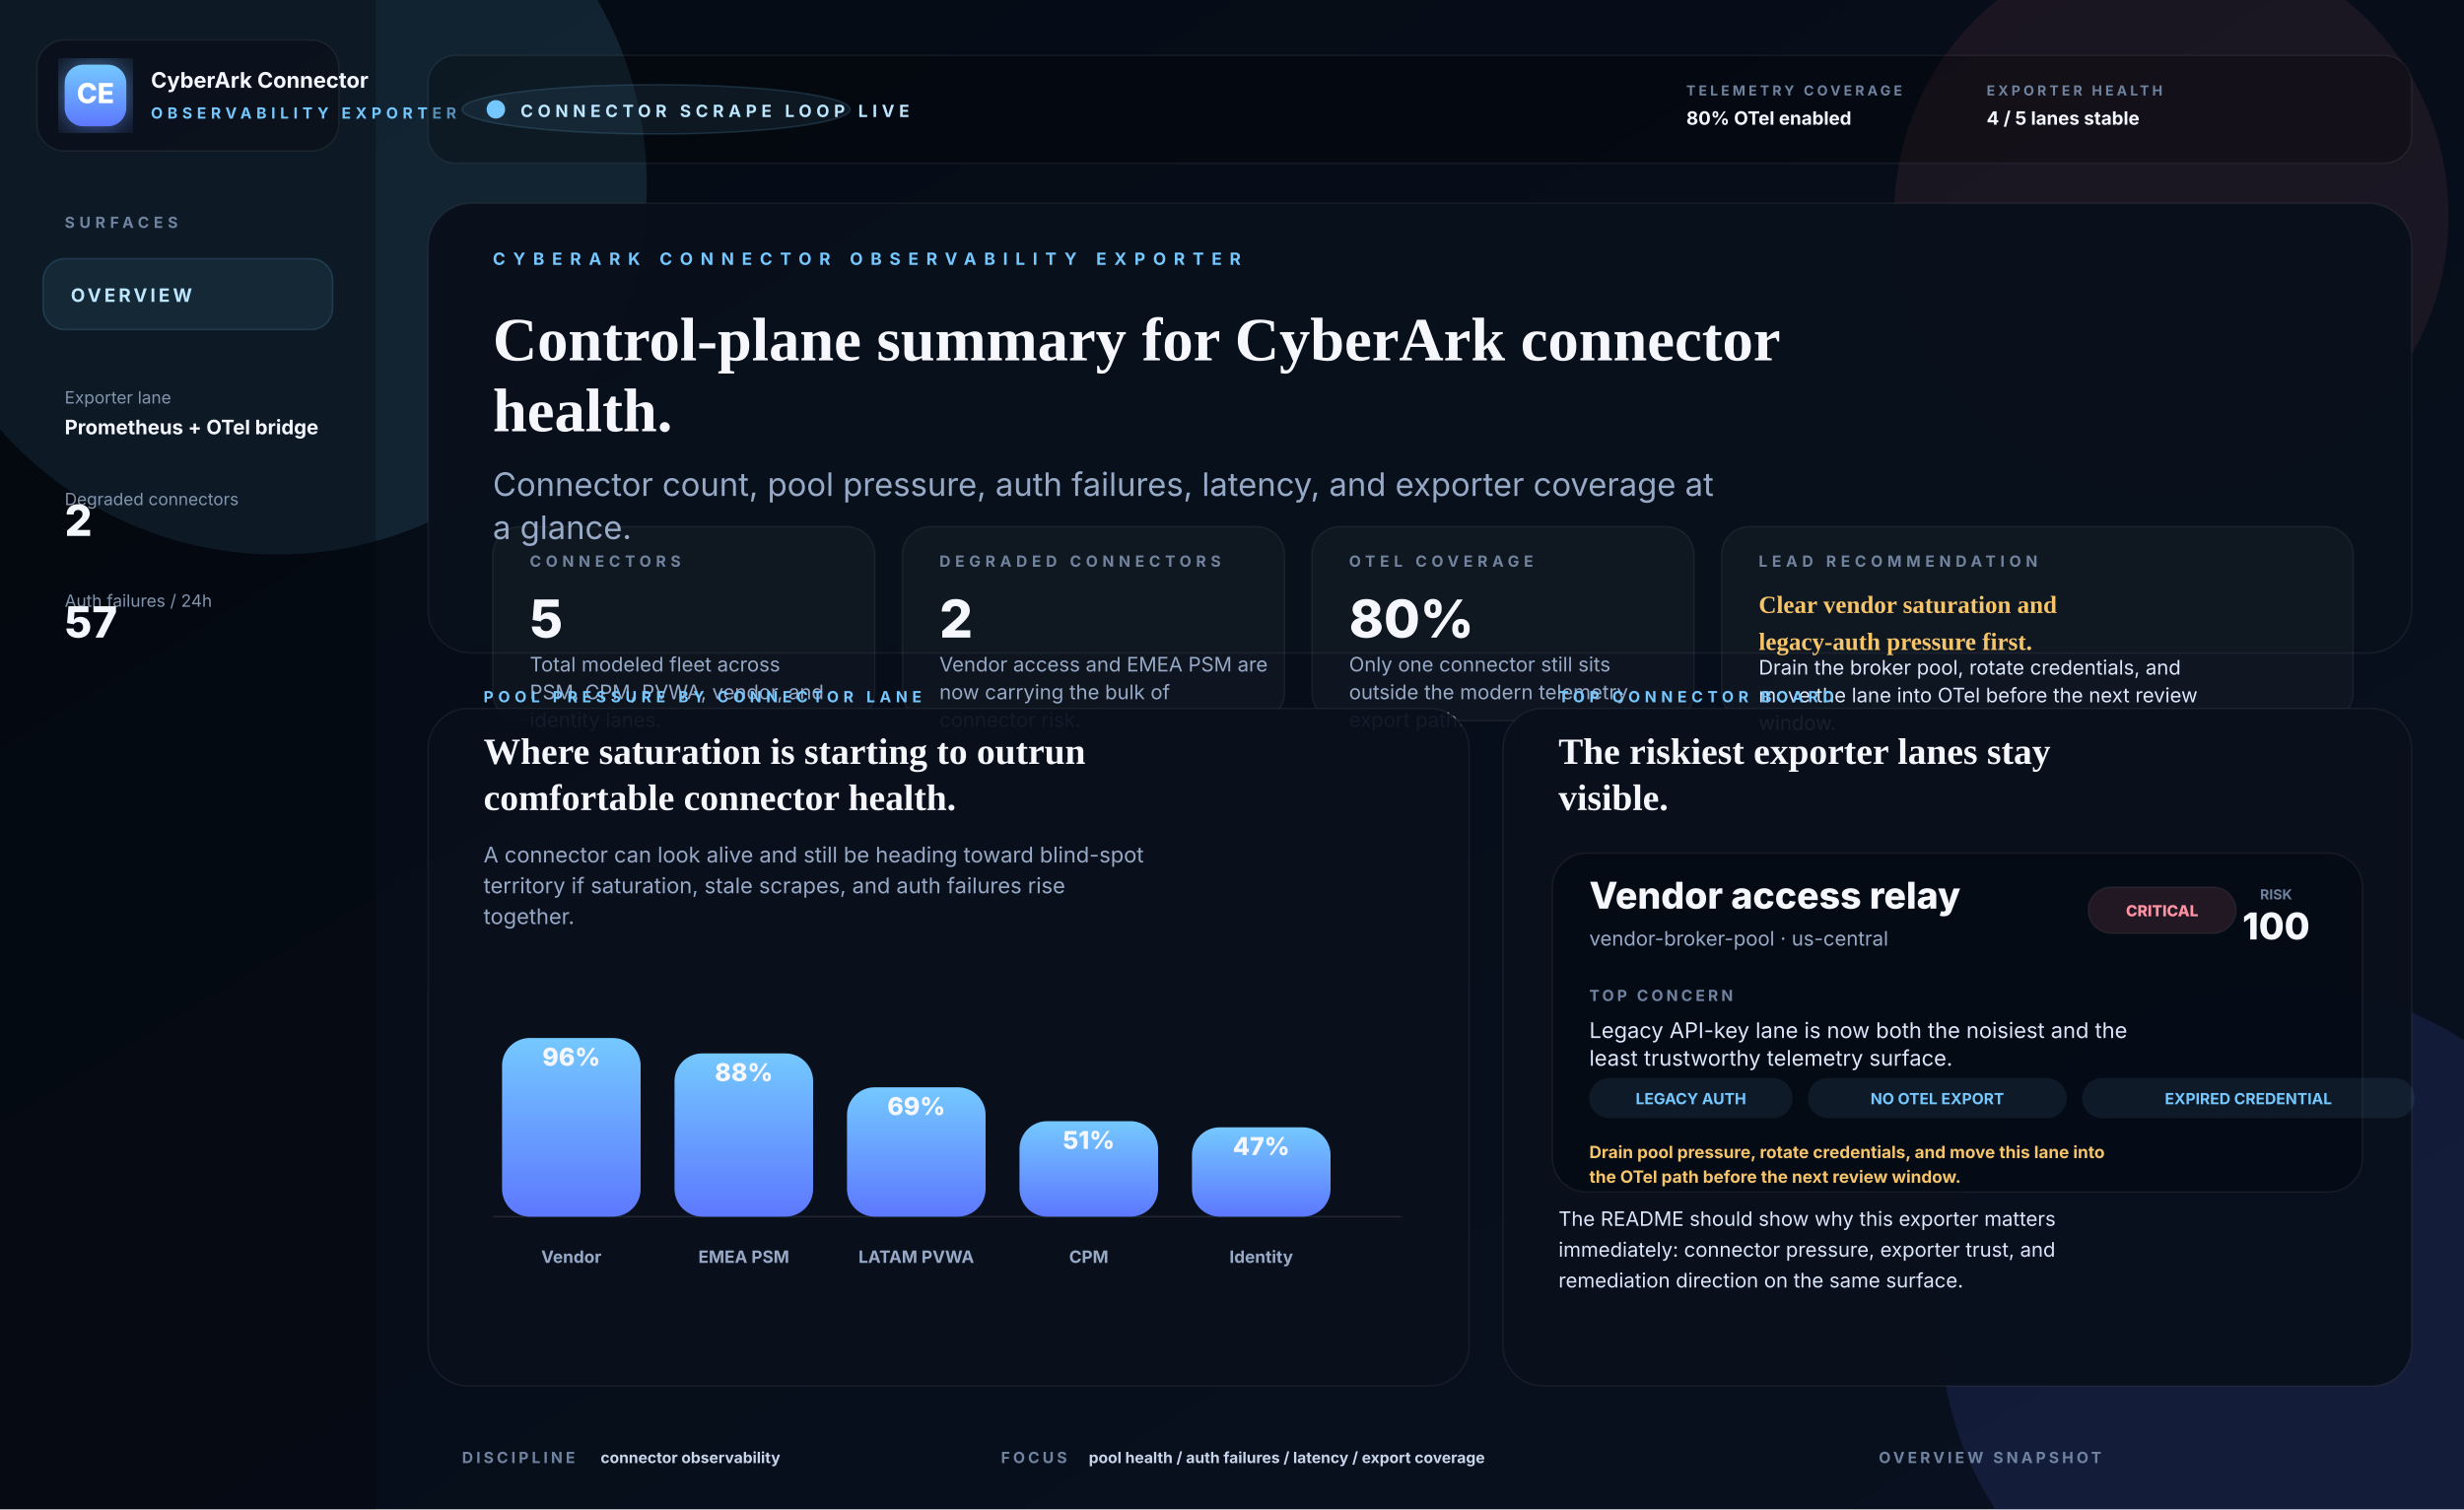
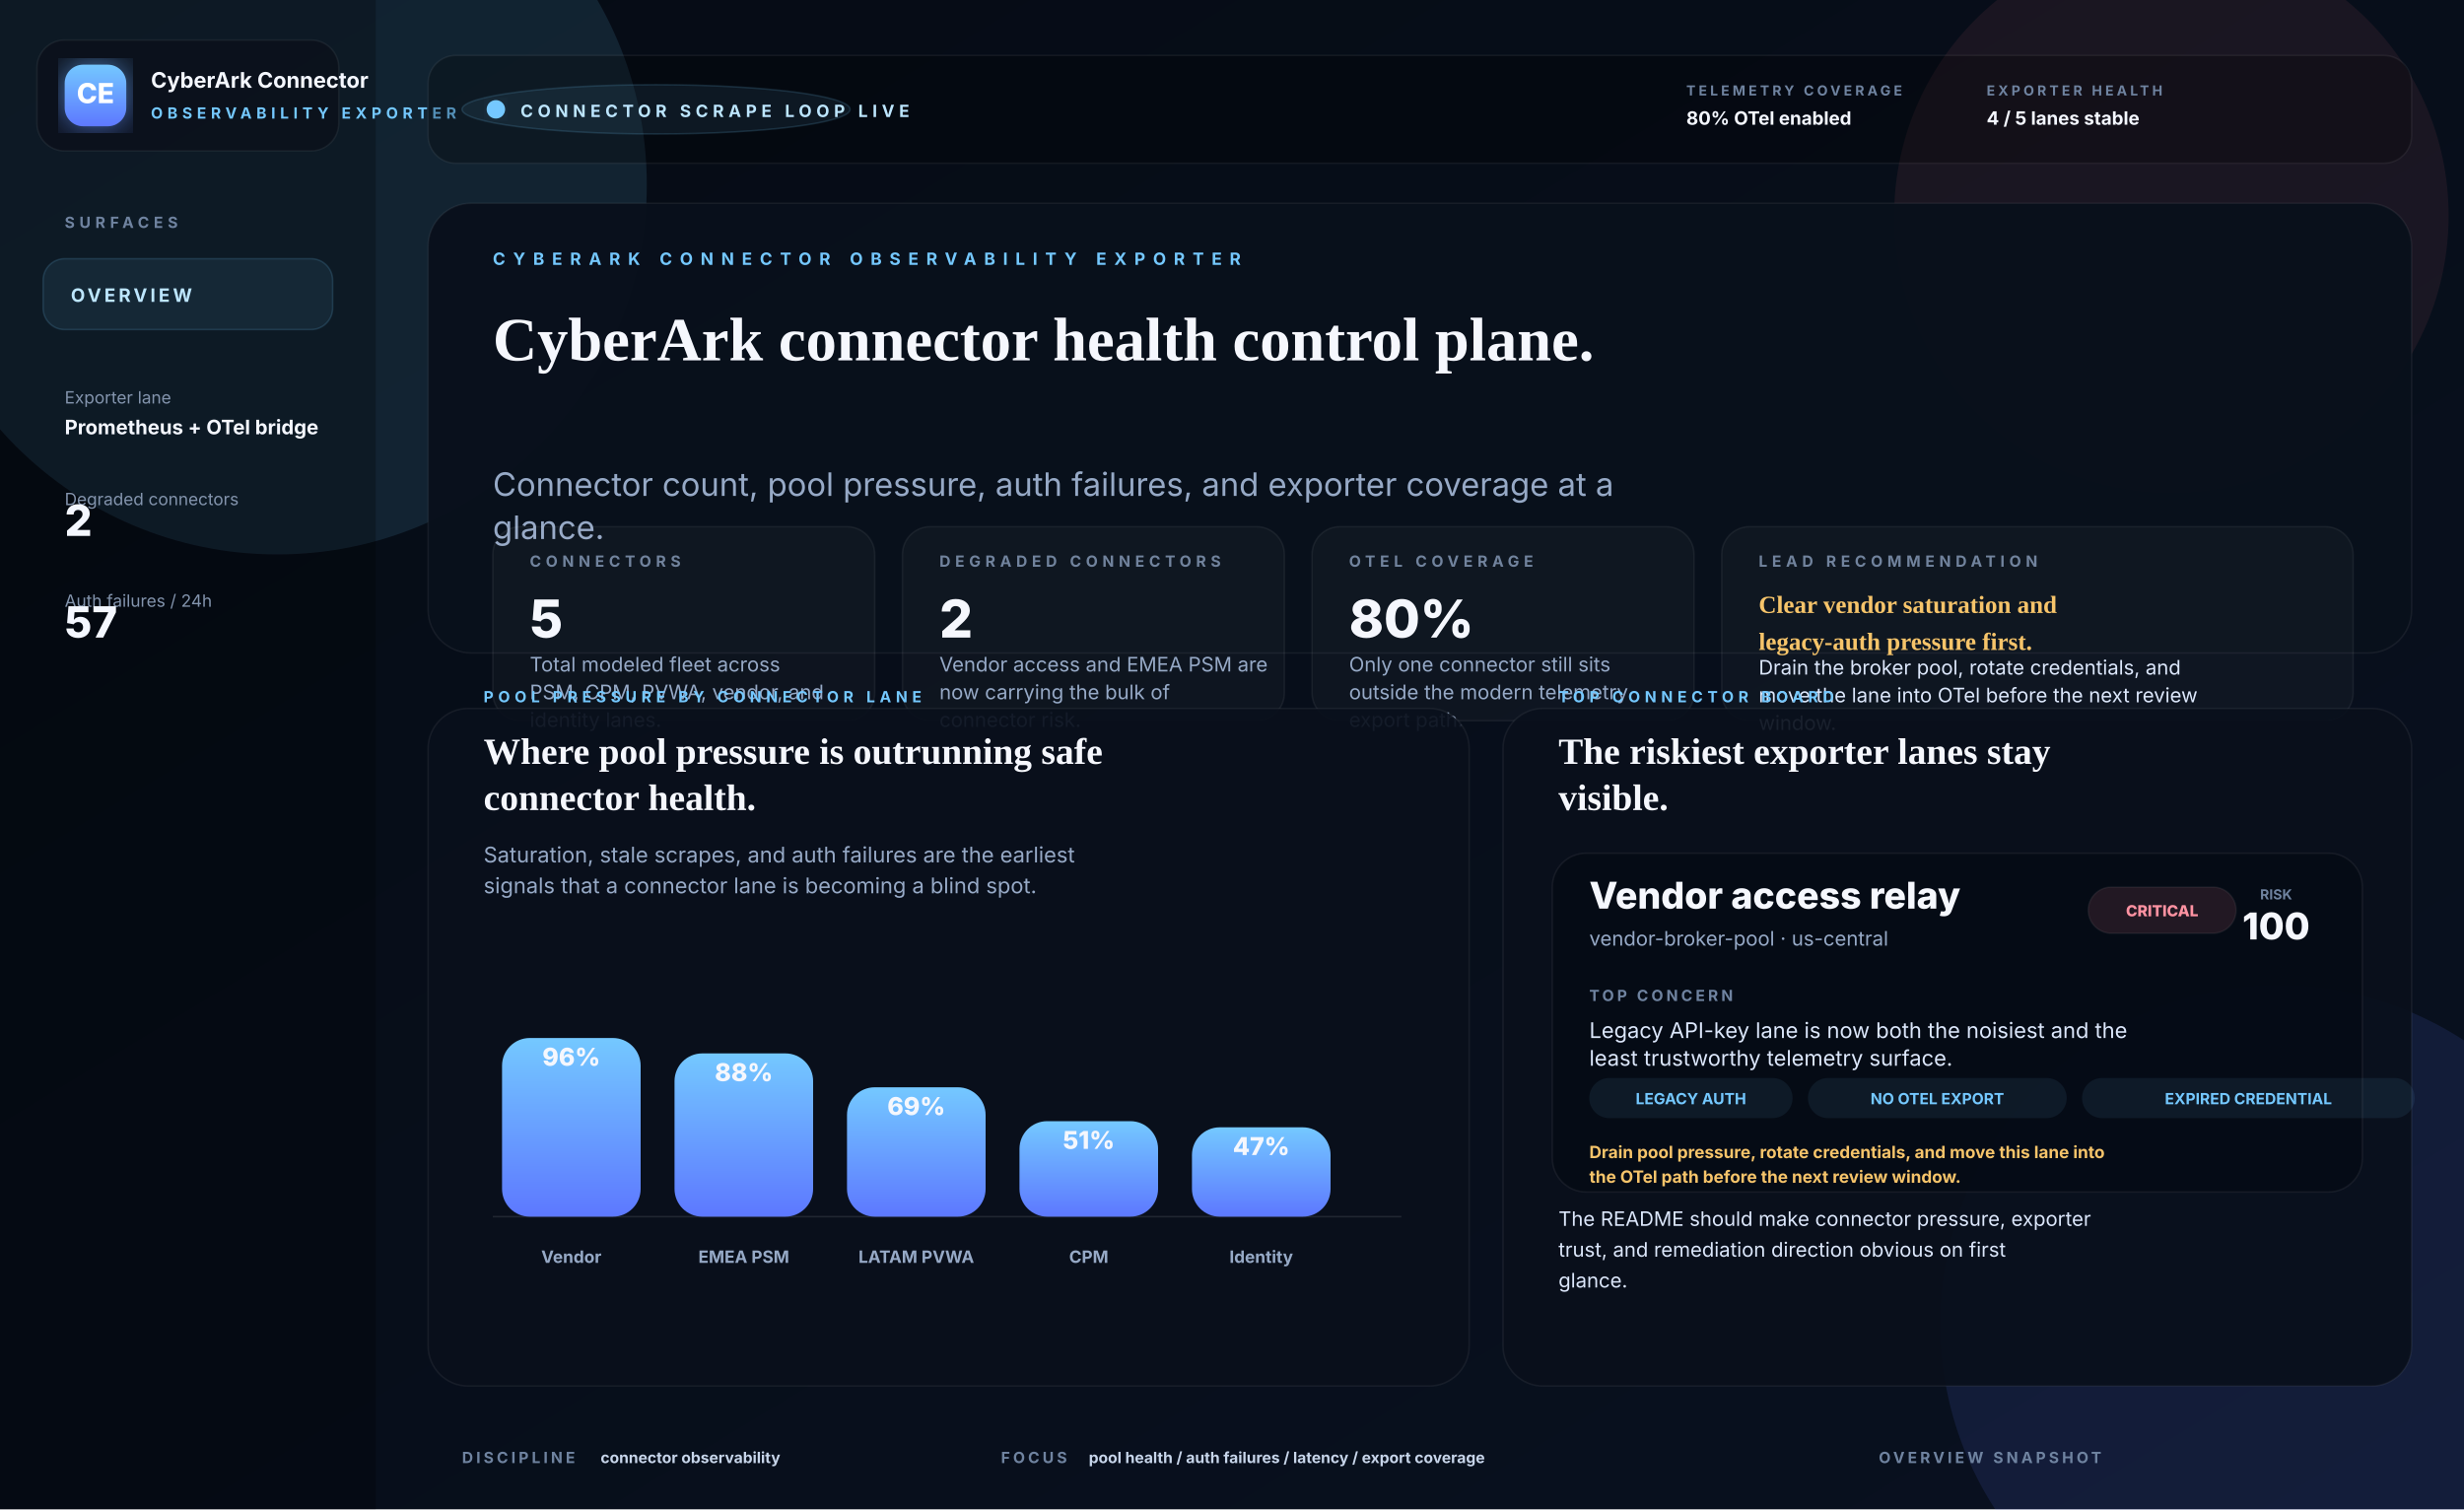
<svg xmlns="http://www.w3.org/2000/svg" width="1600" height="980" viewBox="0 0 1600 980">
  <defs>
    <linearGradient id="bgFade" x1="0" x2="1" y1="0" y2="1">
      <stop offset="0%" stop-color="#050b14" />
      <stop offset="100%" stop-color="#091120" />
    </linearGradient>
    <linearGradient id="panelStroke" x1="0" x2="1" y1="0" y2="1">
      <stop offset="0%" stop-color="rgba(117, 200, 255, 0.36)" />
      <stop offset="100%" stop-color="rgba(93, 120, 255, 0.16)" />
    </linearGradient>
    <linearGradient id="blueBar" x1="0" x2="0" y1="0" y2="1">
      <stop offset="0%" stop-color="#74c8ff" />
      <stop offset="100%" stop-color="#5d78ff" />
    </linearGradient>
    <linearGradient id="goodBar" x1="0" x2="1" y1="0" y2="0">
      <stop offset="0%" stop-color="#2f92d6" />
      <stop offset="100%" stop-color="#49d79e" />
    </linearGradient>
    <linearGradient id="warnBar" x1="0" x2="1" y1="0" y2="0">
      <stop offset="0%" stop-color="#4d8cf2" />
      <stop offset="100%" stop-color="#f6c46a" />
    </linearGradient>
    <linearGradient id="hotBar" x1="0" x2="1" y1="0" y2="0">
      <stop offset="0%" stop-color="#d14d6c" />
      <stop offset="100%" stop-color="#ff7987" />
    </linearGradient>
    <filter id="glow">
      <feGaussianBlur stdDeviation="14" result="blur" />
      <feMerge>
        <feMergeNode in="blur" />
        <feMergeNode in="SourceGraphic" />
      </feMerge>
    </filter>
  </defs>
  <rect width="1600" height="980" fill="url(#bgFade)" />
  <circle cx="180" cy="120" r="240" fill="rgba(116,200,255,0.12)" />
  <circle cx="1410" cy="140" r="180" fill="rgba(255,121,135,0.08)" />
  <circle cx="1480" cy="860" r="220" fill="rgba(93,120,255,0.12)" />
  <rect x="0" y="0" width="244" height="980" fill="rgba(0,0,0,0.25)" />
  <rect x="24" y="26" width="196" height="72" rx="18" fill="rgba(11,17,28,0.94)" stroke="rgba(255,255,255,0.06)" />
  <rect x="42" y="42" width="40" height="40" rx="12" fill="url(#blueBar)" filter="url(#glow)" />
  <text x="62" y="67" fill="#ffffff" font-size="18" text-anchor="middle" font-family="Inter, Segoe UI, sans-serif" font-weight="800">CE</text>
  <text x="98" y="57" fill="#f4f7ff" font-size="14" font-family="Inter, Segoe UI, sans-serif" font-weight="700">CyberArk Connector</text>
  <text x="98" y="77" fill="#74c8ff" font-size="10" letter-spacing="3" font-family="Inter, Segoe UI, sans-serif" font-weight="700">OBSERVABILITY EXPORTER</text>
  <text x="42" y="148" fill="#6f83a0" font-size="10" letter-spacing="3" font-family="Inter, Segoe UI, sans-serif" font-weight="700">SURFACES</text>
  <rect x="28" y="168" width="188" height="46" rx="14" fill="rgba(116,200,255,0.08)" stroke="rgba(116,200,255,0.16)" />
  <text x="46" y="196" fill="#bde6ff" font-size="12" letter-spacing="2" font-family="Inter, Segoe UI, sans-serif" font-weight="700">OVERVIEW</text>
  <text x="42" y="262" fill="#8394ad" font-size="11" font-family="Inter, Segoe UI, sans-serif">Exporter lane</text>
  <text x="42" y="282" fill="#f4f7ff" font-size="13" font-family="Inter, Segoe UI, sans-serif" font-weight="700">Prometheus + OTel bridge</text>
  <text x="42" y="328" fill="#8394ad" font-size="11" font-family="Inter, Segoe UI, sans-serif">Degraded connectors</text>
  <text x="42" y="348" fill="#f4f7ff" font-size="28" font-family="Inter, Segoe UI, sans-serif" font-weight="800">2</text>
  <text x="42" y="394" fill="#8394ad" font-size="11" font-family="Inter, Segoe UI, sans-serif">Auth failures / 24h</text>
  <text x="42" y="414" fill="#f4f7ff" font-size="28" font-family="Inter, Segoe UI, sans-serif" font-weight="800">57</text>
  <rect x="278" y="36" width="1288" height="70" rx="18" fill="rgba(0,0,0,0.28)" stroke="rgba(255,255,255,0.06)" />
  <rect x="300" y="55" width="252" height="32" rx="999" fill="rgba(116,200,255,0.08)" stroke="rgba(116,200,255,0.16)" />
  <circle cx="322" cy="71" r="6" fill="#74c8ff" filter="url(#glow)" />
  <text x="338" y="76" fill="#bde6ff" font-size="11" letter-spacing="3" font-family="Inter, Segoe UI, sans-serif" font-weight="700">CONNECTOR SCRAPE LOOP LIVE</text>
  <text x="1095" y="62" fill="#6f83a0" font-size="9" letter-spacing="2" font-family="Inter, Segoe UI, sans-serif" font-weight="700">TELEMETRY COVERAGE</text>
  <text x="1095" y="81" fill="#f4f7ff" font-size="12" font-family="Inter, Segoe UI, sans-serif" font-weight="700">80% OTel enabled</text>
  <text x="1290" y="62" fill="#6f83a0" font-size="9" letter-spacing="2" font-family="Inter, Segoe UI, sans-serif" font-weight="700">EXPORTER HEALTH</text>
  <text x="1290" y="81" fill="#f4f7ff" font-size="12" font-family="Inter, Segoe UI, sans-serif" font-weight="700">4 / 5 lanes stable</text>
  <rect x="278" y="132" width="1288" height="292" rx="28" fill="rgba(9,16,28,0.96)" stroke="rgba(255,255,255,0.06)" />
  <text x="320" y="172" fill="#74c8ff" font-size="11" letter-spacing="5" font-family="Inter, Segoe UI, sans-serif" font-weight="700">CYBERARK CONNECTOR OBSERVABILITY EXPORTER</text>
  <text x="320" y="234" fill="#f5f7fd" font-size="40" font-family="Georgia, Times New Roman, serif" font-weight="700">
-     <tspan x="320" dy="0">Control-plane summary for CyberArk connector</tspan>
-     <tspan x="320" dy="46">health.</tspan>
+     <tspan x="320" dy="0">CyberArk connector health control plane.</tspan>
  </text>
  <text x="320" y="322" fill="#96a9c6" font-size="21" font-family="Inter, Segoe UI, sans-serif" font-weight="400">
-     <tspan x="320" dy="0">Connector count, pool pressure, auth failures, latency, and exporter coverage at</tspan>
-     <tspan x="320" dy="28">a glance.</tspan>
+     <tspan x="320" dy="0">Connector count, pool pressure, auth failures, and exporter coverage at a</tspan>
+     <tspan x="320" dy="28">glance.</tspan>
  </text>
  <rect x="320" y="342" width="248" height="126" rx="18" fill="rgba(255,255,255,0.03)" stroke="rgba(255,255,255,0.06)" />
  <text x="344" y="368" fill="#71839d" font-size="10" letter-spacing="3" font-family="Inter, Segoe UI, sans-serif" font-weight="700">CONNECTORS</text>
  <text x="344" y="414" fill="#f5f7fd" font-size="34" font-family="Inter, Segoe UI, sans-serif" font-weight="800">5</text>
  <text x="344" y="436" fill="#96a9c6" font-size="13" font-family="Inter, Segoe UI, sans-serif" font-weight="400">
    <tspan x="344" dy="0">Total modeled fleet across</tspan>
    <tspan x="344" dy="18">PSM, CPM, PVWA, vendor, and</tspan>
    <tspan x="344" dy="18">identity lanes.</tspan>
  </text>
  <rect x="586" y="342" width="248" height="126" rx="18" fill="rgba(255,255,255,0.03)" stroke="rgba(255,255,255,0.06)" />
  <text x="610" y="368" fill="#71839d" font-size="10" letter-spacing="3" font-family="Inter, Segoe UI, sans-serif" font-weight="700">DEGRADED CONNECTORS</text>
  <text x="610" y="414" fill="#f5f7fd" font-size="34" font-family="Inter, Segoe UI, sans-serif" font-weight="800">2</text>
  <text x="610" y="436" fill="#96a9c6" font-size="13" font-family="Inter, Segoe UI, sans-serif" font-weight="400">
    <tspan x="610" dy="0">Vendor access and EMEA PSM are</tspan>
    <tspan x="610" dy="18">now carrying the bulk of</tspan>
    <tspan x="610" dy="18">connector risk.</tspan>
  </text>
  <rect x="852" y="342" width="248" height="126" rx="18" fill="rgba(255,255,255,0.03)" stroke="rgba(255,255,255,0.06)" />
  <text x="876" y="368" fill="#71839d" font-size="10" letter-spacing="3" font-family="Inter, Segoe UI, sans-serif" font-weight="700">OTEL COVERAGE</text>
  <text x="876" y="414" fill="#f5f7fd" font-size="34" font-family="Inter, Segoe UI, sans-serif" font-weight="800">80%</text>
  <text x="876" y="436" fill="#96a9c6" font-size="13" font-family="Inter, Segoe UI, sans-serif" font-weight="400">
    <tspan x="876" dy="0">Only one connector still sits</tspan>
    <tspan x="876" dy="18">outside the modern telemetry</tspan>
    <tspan x="876" dy="18">export path.</tspan>
  </text>
  <rect x="1118" y="342" width="410" height="126" rx="18" fill="rgba(255,255,255,0.03)" stroke="rgba(255,255,255,0.06)" />
  <text x="1142" y="368" fill="#71839d" font-size="10" letter-spacing="3" font-family="Inter, Segoe UI, sans-serif" font-weight="700">LEAD RECOMMENDATION</text>
  <text x="1142" y="398" fill="#f6c46a" font-size="16" font-family="Georgia, Times New Roman, serif" font-weight="700">
    <tspan x="1142" dy="0">Clear vendor saturation and</tspan>
    <tspan x="1142" dy="24">legacy-auth pressure first.</tspan>
  </text>
  <text x="1142" y="438" fill="#dce7fb" font-size="13" font-family="Inter, Segoe UI, sans-serif" font-weight="400">
    <tspan x="1142" dy="0">Drain the broker pool, rotate credentials, and</tspan>
    <tspan x="1142" dy="18">move the lane into OTel before the next review</tspan>
    <tspan x="1142" dy="18">window.</tspan>
  </text>
  <rect x="278" y="460" width="676" height="440" rx="26" fill="rgba(9,16,28,0.92)" stroke="rgba(255,255,255,0.06)" />
  <text x="314" y="456" fill="#74c8ff" font-size="10" letter-spacing="3" font-family="Inter, Segoe UI, sans-serif" font-weight="700">POOL PRESSURE BY CONNECTOR LANE</text>
  <text x="314" y="496" fill="#f5f7fd" font-size="24" font-family="Georgia, Times New Roman, serif" font-weight="700">
-     <tspan x="314" dy="0">Where saturation is starting to outrun</tspan>
-     <tspan x="314" dy="30">comfortable connector health.</tspan>
+     <tspan x="314" dy="0">Where pool pressure is outrunning safe</tspan>
+     <tspan x="314" dy="30">connector health.</tspan>
  </text>
  <text x="314" y="560" fill="#96a9c6" font-size="14" font-family="Inter, Segoe UI, sans-serif" font-weight="400">
-     <tspan x="314" dy="0">A connector can look alive and still be heading toward blind-spot</tspan>
-     <tspan x="314" dy="20">territory if saturation, stale scrapes, and auth failures rise</tspan>
-     <tspan x="314" dy="20">together.</tspan>
+     <tspan x="314" dy="0">Saturation, stale scrapes, and auth failures are the earliest</tspan>
+     <tspan x="314" dy="20">signals that a connector lane is becoming a blind spot.</tspan>
  </text>
  <line x1="320" y1="790" x2="910" y2="790" stroke="rgba(255,255,255,0.10)" />
  <rect x="326" y="674" width="90" height="116" rx="18" fill="url(#blueBar)" />
  <text x="371" y="692" fill="#f5f7fd" font-size="16" text-anchor="middle" font-family="Inter, Segoe UI, sans-serif" font-weight="800">96%</text>
  <text x="371" y="820" fill="#96a9c6" font-size="11" text-anchor="middle" font-family="Inter, Segoe UI, sans-serif" font-weight="700">Vendor</text>
  <rect x="438" y="684" width="90" height="106" rx="18" fill="url(#blueBar)" />
  <text x="483" y="702" fill="#f5f7fd" font-size="16" text-anchor="middle" font-family="Inter, Segoe UI, sans-serif" font-weight="800">88%</text>
  <text x="483" y="820" fill="#96a9c6" font-size="11" text-anchor="middle" font-family="Inter, Segoe UI, sans-serif" font-weight="700">EMEA PSM</text>
  <rect x="550" y="706" width="90" height="84" rx="18" fill="url(#blueBar)" />
  <text x="595" y="724" fill="#f5f7fd" font-size="16" text-anchor="middle" font-family="Inter, Segoe UI, sans-serif" font-weight="800">69%</text>
  <text x="595" y="820" fill="#96a9c6" font-size="11" text-anchor="middle" font-family="Inter, Segoe UI, sans-serif" font-weight="700">LATAM PVWA</text>
  <rect x="662" y="728" width="90" height="62" rx="18" fill="url(#blueBar)" />
  <text x="707" y="746" fill="#f5f7fd" font-size="16" text-anchor="middle" font-family="Inter, Segoe UI, sans-serif" font-weight="800">51%</text>
  <text x="707" y="820" fill="#96a9c6" font-size="11" text-anchor="middle" font-family="Inter, Segoe UI, sans-serif" font-weight="700">CPM</text>
  <rect x="774" y="732" width="90" height="58" rx="18" fill="url(#blueBar)" />
  <text x="819" y="750" fill="#f5f7fd" font-size="16" text-anchor="middle" font-family="Inter, Segoe UI, sans-serif" font-weight="800">47%</text>
  <text x="819" y="820" fill="#96a9c6" font-size="11" text-anchor="middle" font-family="Inter, Segoe UI, sans-serif" font-weight="700">Identity</text>
  <rect x="976" y="460" width="590" height="440" rx="26" fill="rgba(9,16,28,0.92)" stroke="rgba(255,255,255,0.06)" />
  <text x="1012" y="456" fill="#74c8ff" font-size="10" letter-spacing="3" font-family="Inter, Segoe UI, sans-serif" font-weight="700">TOP CONNECTOR BOARD</text>
  <text x="1012" y="496" fill="#f5f7fd" font-size="24" font-family="Georgia, Times New Roman, serif" font-weight="700">
    <tspan x="1012" dy="0">The riskiest exporter lanes stay</tspan>
    <tspan x="1012" dy="30">visible.</tspan>
  </text>
  <rect x="1008" y="554" width="526" height="220" rx="22" fill="rgba(4,9,18,0.62)" stroke="rgba(255,255,255,0.06)" />
  <text x="1032" y="590" fill="#f5f7fd" font-size="24" font-family="Inter, Segoe UI, sans-serif" font-weight="800">Vendor access relay</text>
  <text x="1032" y="614" fill="#96a9c6" font-size="13" font-family="Inter, Segoe UI, sans-serif">vendor-broker-pool · us-central</text>
  <rect x="1356" y="576" width="96" height="30" rx="15" fill="rgba(255,121,135,0.12)" stroke="rgba(255,255,255,0.06)" />
  <text x="1404" y="595" fill="#ff92a2" font-size="10" text-anchor="middle" font-family="Inter, Segoe UI, sans-serif" font-weight="800">CRITICAL</text>
  <text x="1478" y="584" fill="#6f83a0" font-size="9" text-anchor="middle" font-family="Inter, Segoe UI, sans-serif" font-weight="700">RISK</text>
  <text x="1478" y="610" fill="#f5f7fd" font-size="24" text-anchor="middle" font-family="Inter, Segoe UI, sans-serif" font-weight="800">100</text>
  <text x="1032" y="650" fill="#6f83a0" font-size="10" letter-spacing="2" font-family="Inter, Segoe UI, sans-serif" font-weight="700">TOP CONCERN</text>
  <text x="1032" y="674" fill="#dce7fb" font-size="14" font-family="Inter, Segoe UI, sans-serif" font-weight="400">
    <tspan x="1032" dy="0">Legacy API-key lane is now both the noisiest and the</tspan>
    <tspan x="1032" dy="18">least trustworthy telemetry surface.</tspan>
  </text>
  <rect x="1032" y="700" width="132" height="26" rx="13" fill="rgba(116,200,255,0.08)" />
  <text x="1098.0" y="717" fill="#74c8ff" font-size="10" text-anchor="middle" font-family="Inter, Segoe UI, sans-serif" font-weight="700">LEGACY AUTH</text>
  <rect x="1174" y="700" width="168" height="26" rx="13" fill="rgba(116,200,255,0.08)" />
  <text x="1258.0" y="717" fill="#74c8ff" font-size="10" text-anchor="middle" font-family="Inter, Segoe UI, sans-serif" font-weight="700">NO OTEL EXPORT</text>
  <rect x="1352" y="700" width="216" height="26" rx="13" fill="rgba(116,200,255,0.08)" />
  <text x="1460.0" y="717" fill="#74c8ff" font-size="10" text-anchor="middle" font-family="Inter, Segoe UI, sans-serif" font-weight="700">EXPIRED CREDENTIAL</text>
  <text x="1032" y="752" fill="#f6c46a" font-size="11" font-family="Inter, Segoe UI, sans-serif" font-weight="700">
    <tspan x="1032" dy="0">Drain pool pressure, rotate credentials, and move this lane into</tspan>
    <tspan x="1032" dy="16">the OTel path before the next review window.</tspan>
  </text>
  <text x="1012" y="796" fill="#dce7fb" font-size="13" font-family="Inter, Segoe UI, sans-serif" font-weight="400">
-     <tspan x="1012" dy="0">The README should show why this exporter matters</tspan>
-     <tspan x="1012" dy="20">immediately: connector pressure, exporter trust, and</tspan>
-     <tspan x="1012" dy="20">remediation direction on the same surface.</tspan>
+     <tspan x="1012" dy="0">The README should make connector pressure, exporter</tspan>
+     <tspan x="1012" dy="20">trust, and remediation direction obvious on first</tspan>
+     <tspan x="1012" dy="20">glance.</tspan>
  </text>
  <text x="300" y="950" fill="#6f83a0" font-size="10" letter-spacing="2" font-family="Inter, Segoe UI, sans-serif" font-weight="700">DISCIPLINE</text>
  <text x="390" y="950" fill="#c7d5ea" font-size="10" font-family="Inter, Segoe UI, sans-serif" font-weight="700">connector observability</text>
  <text x="650" y="950" fill="#6f83a0" font-size="10" letter-spacing="2" font-family="Inter, Segoe UI, sans-serif" font-weight="700">FOCUS</text>
  <text x="707" y="950" fill="#c7d5ea" font-size="10" font-family="Inter, Segoe UI, sans-serif" font-weight="700">pool health / auth failures / latency / export coverage</text>
  <text x="1220" y="950" fill="#6f83a0" font-size="10" letter-spacing="2" font-family="Inter, Segoe UI, sans-serif" font-weight="700">OVERVIEW SNAPSHOT</text>
</svg>
